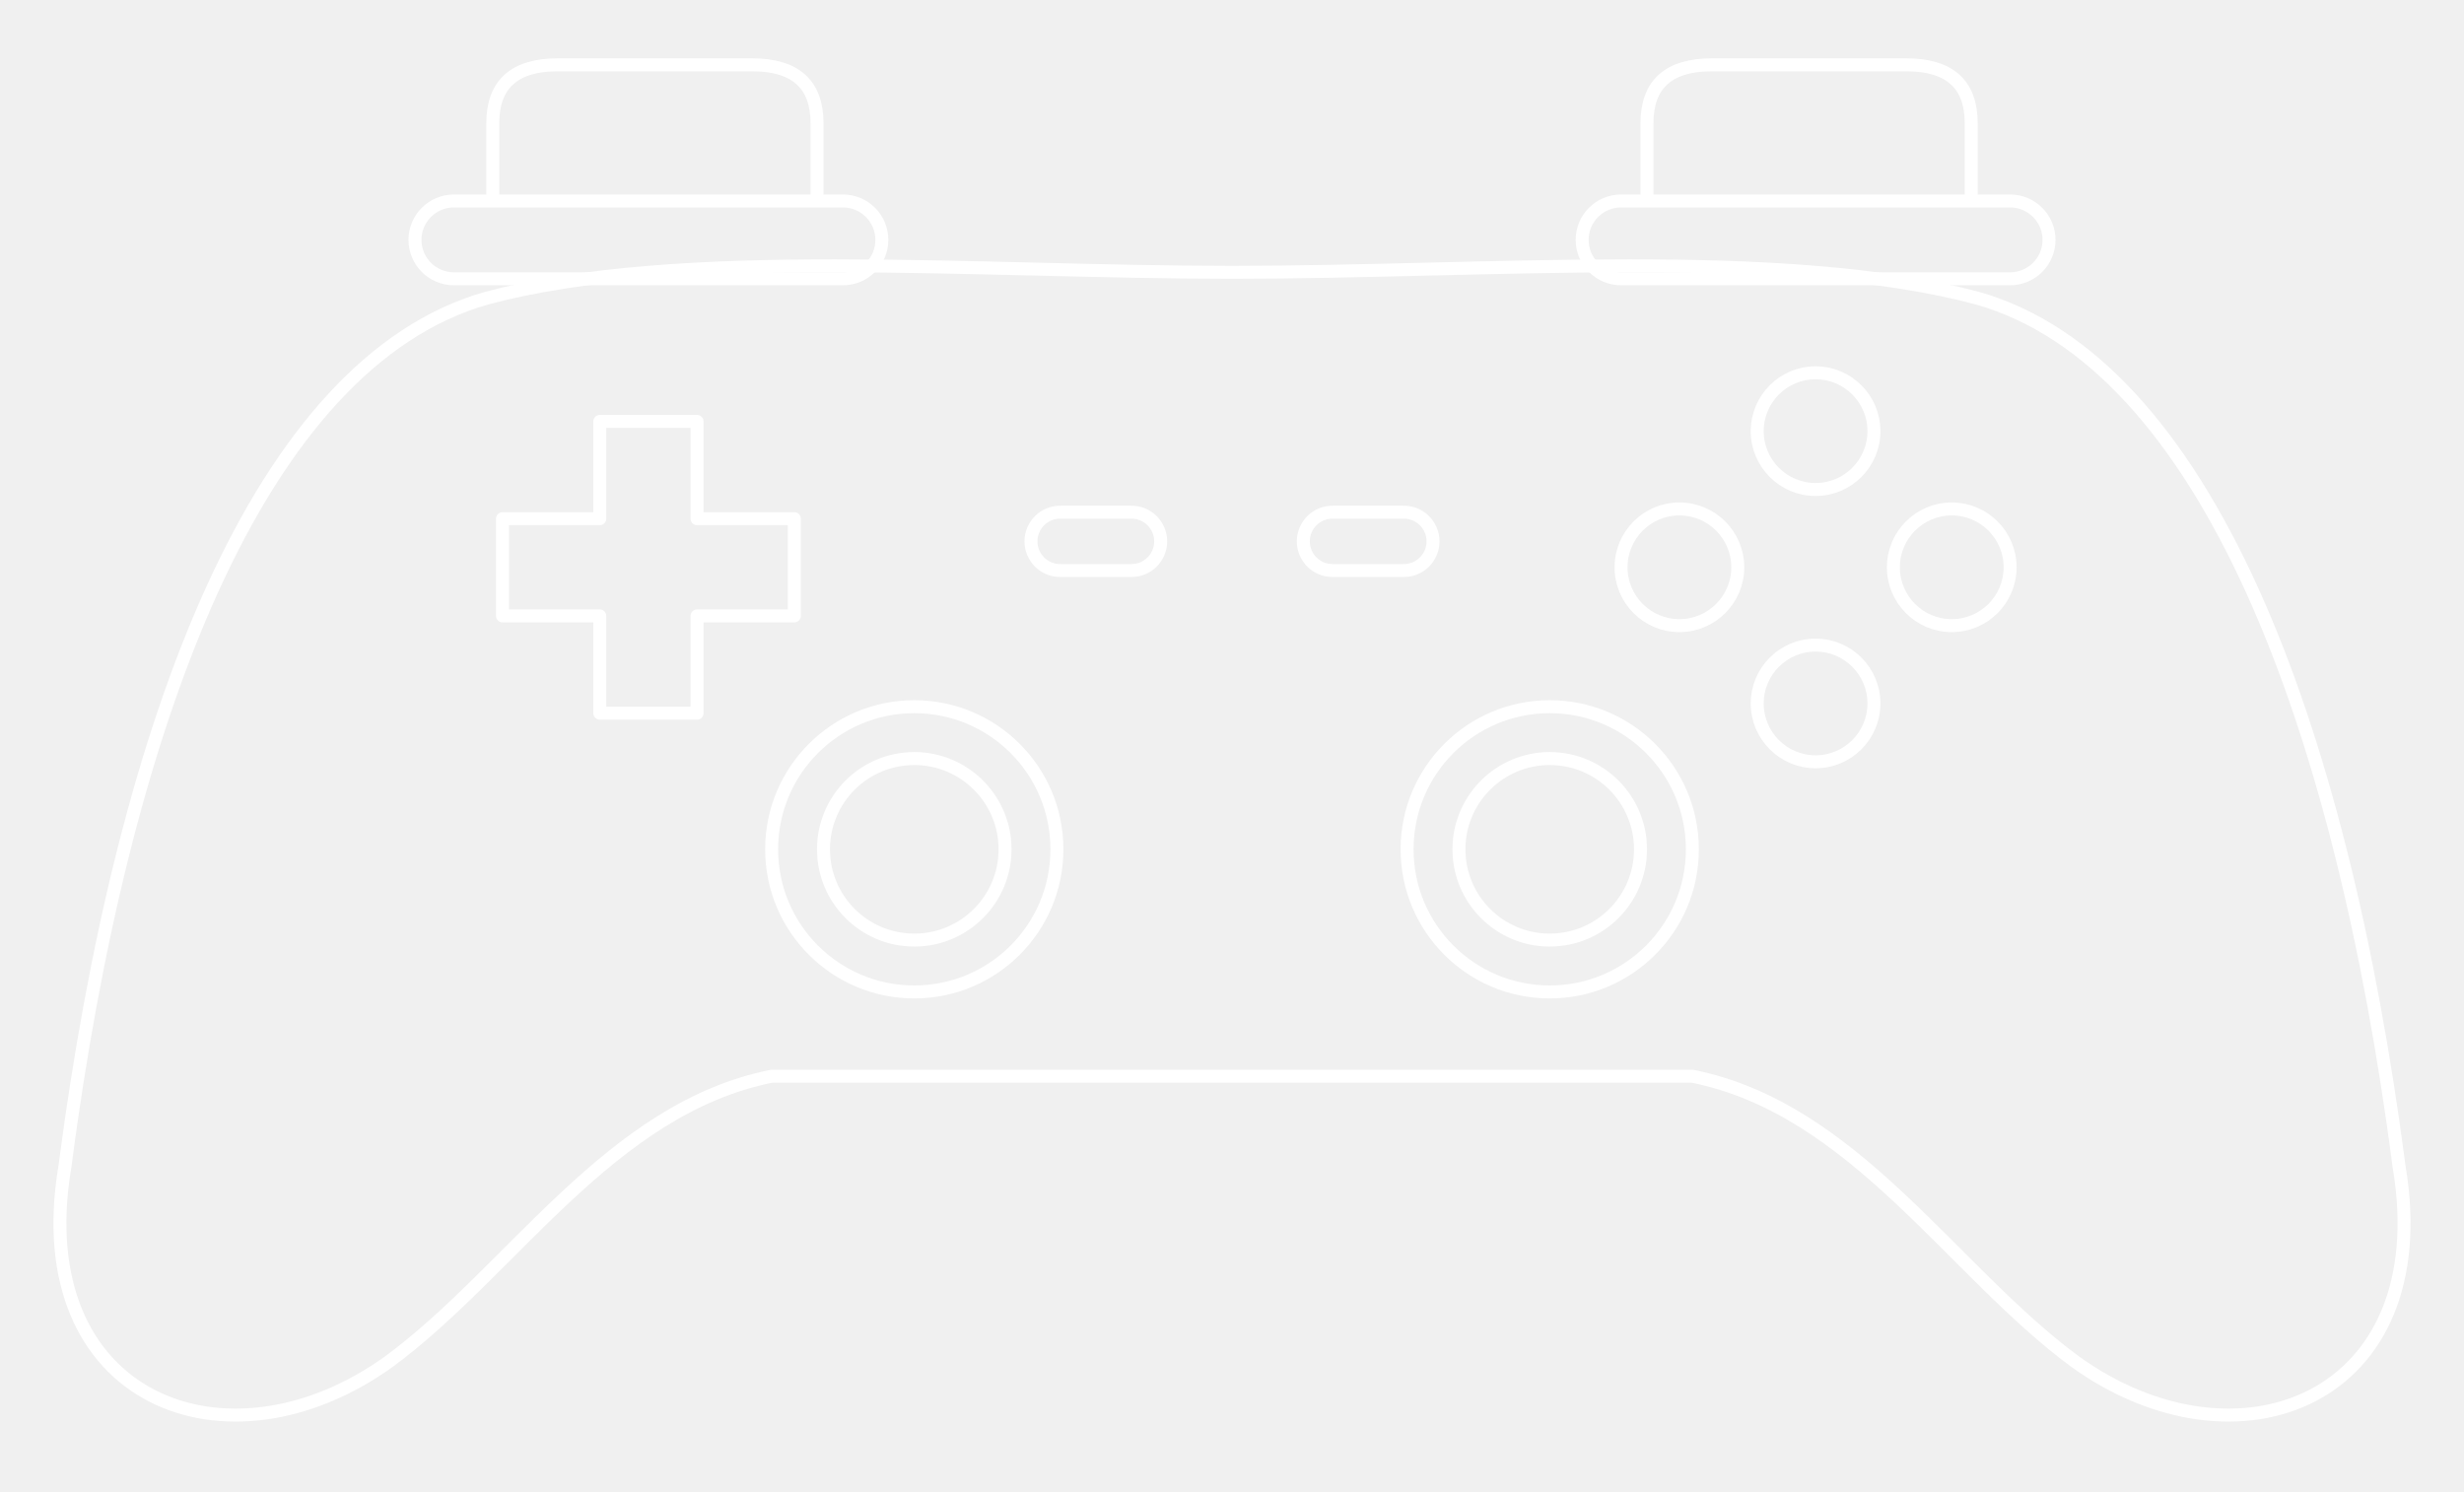
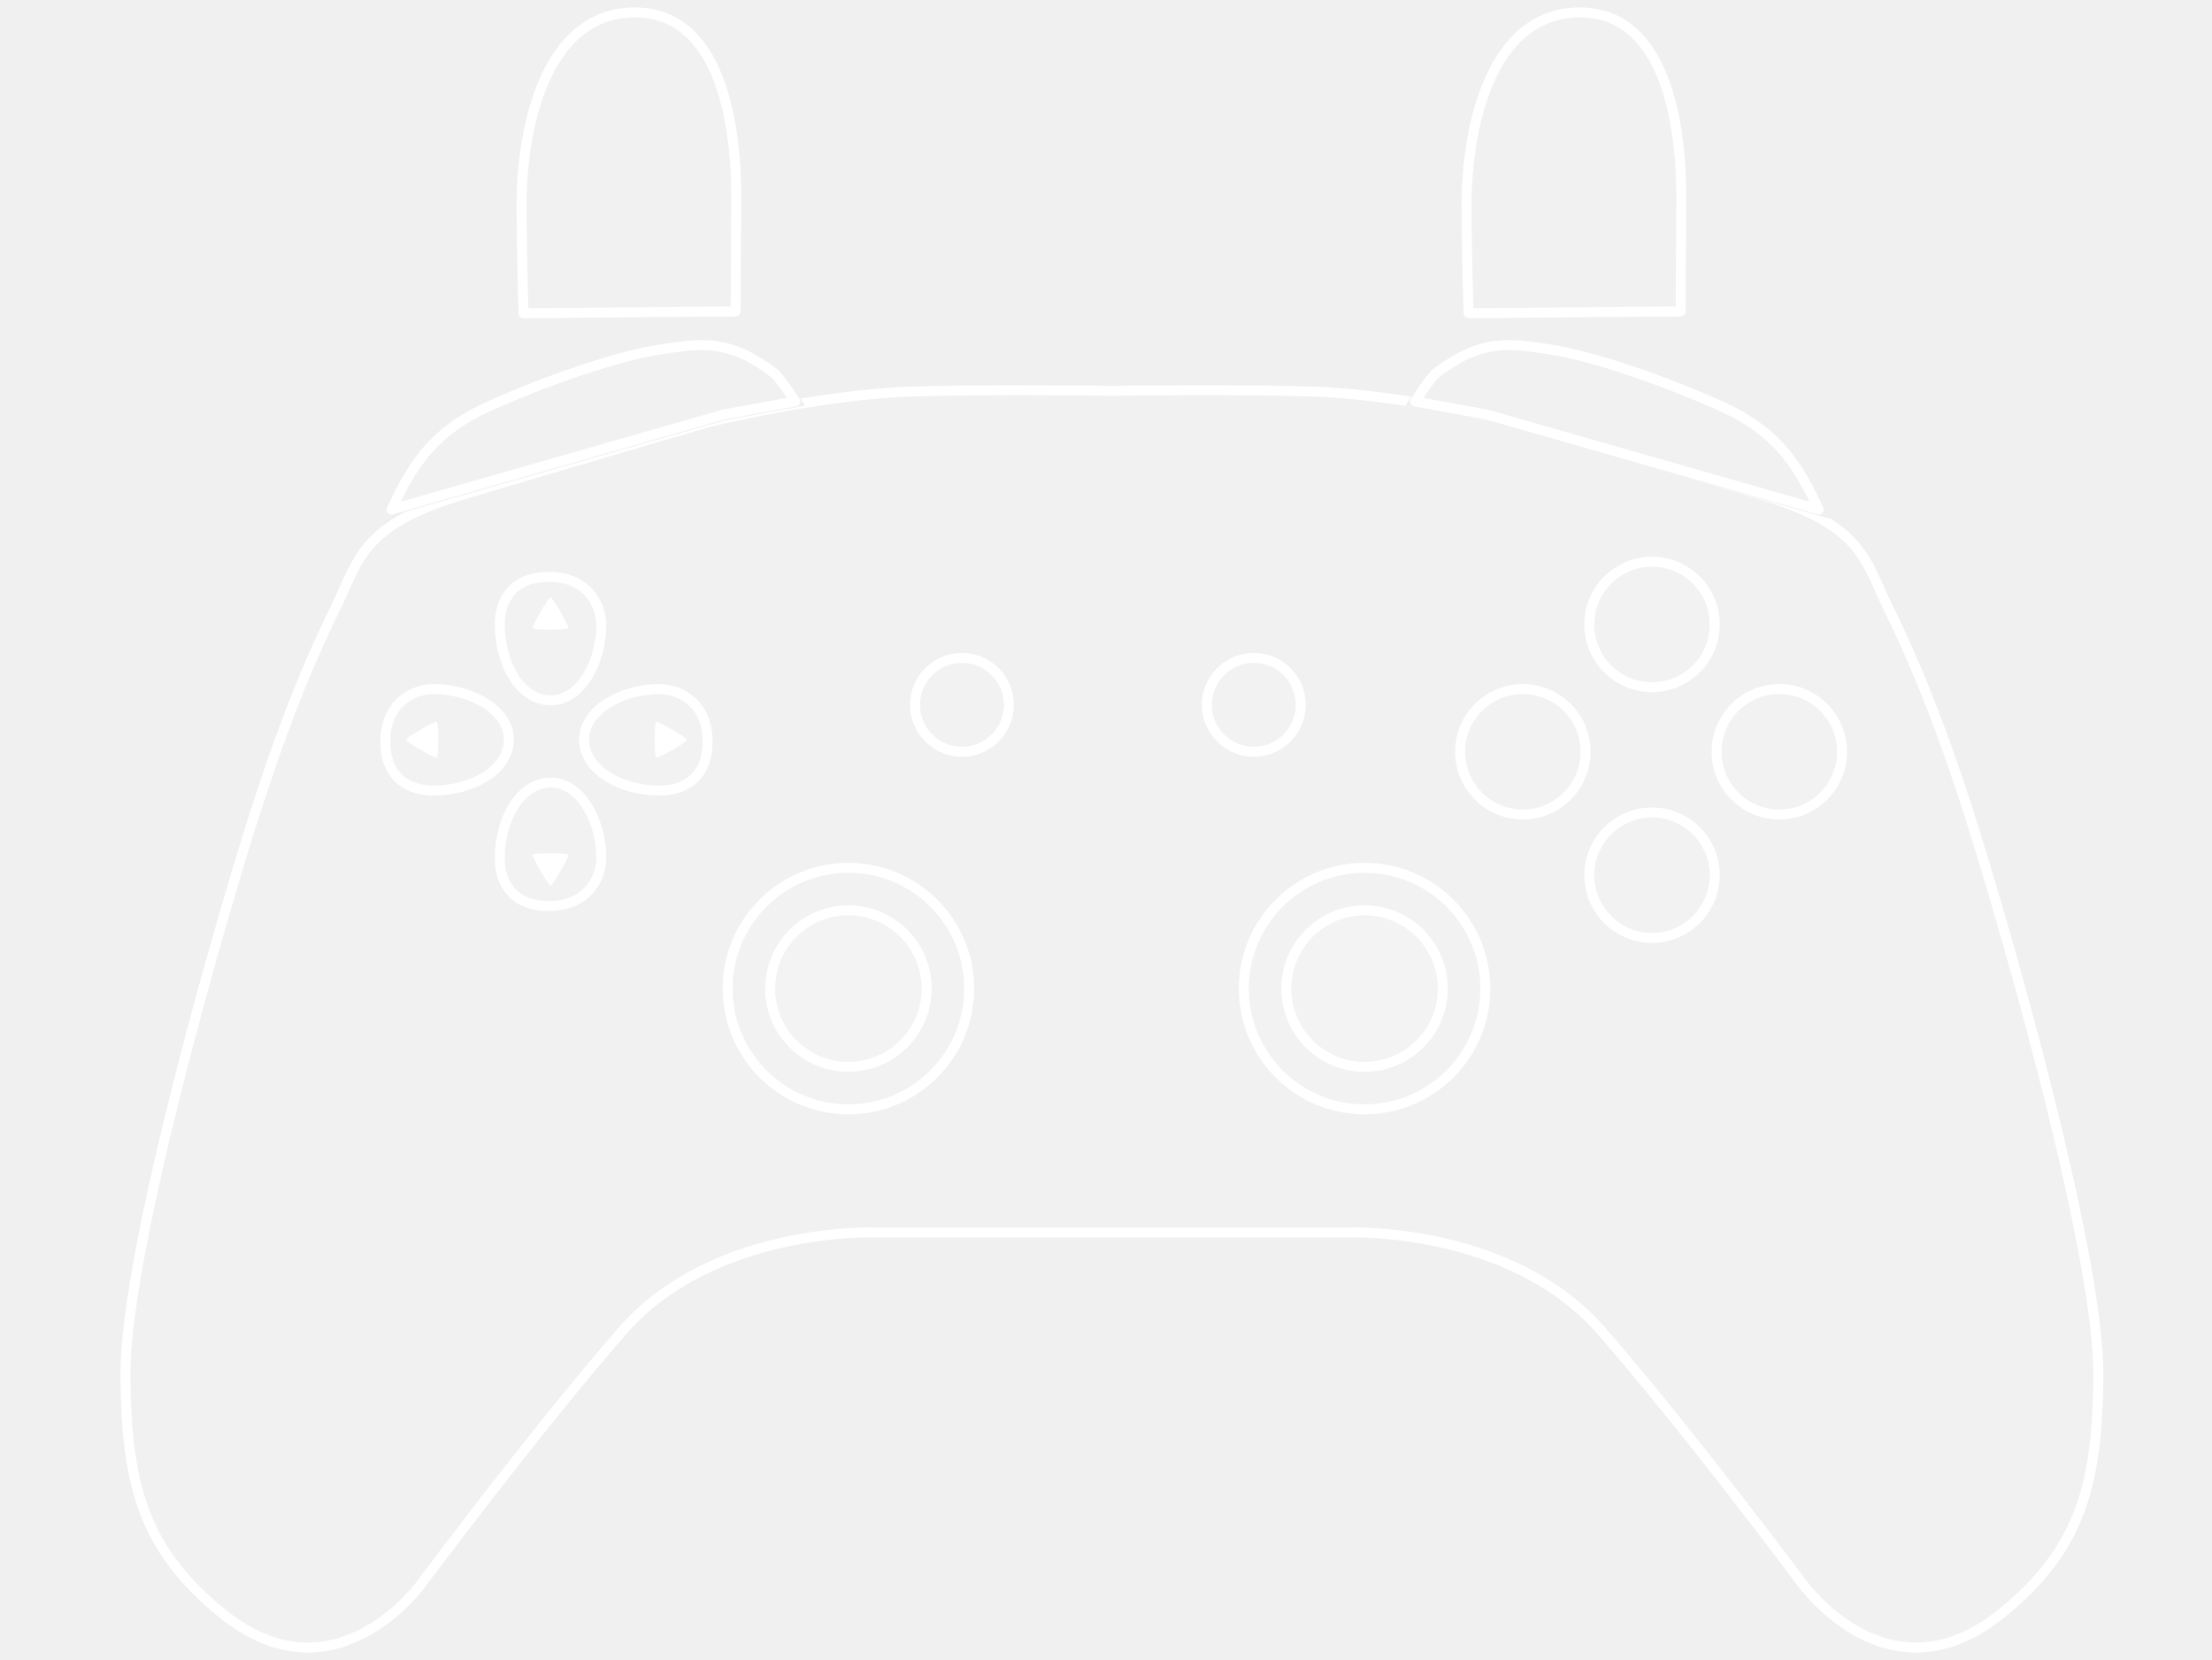
- <svg xmlns="http://www.w3.org/2000/svg" width="760" height="460" viewBox="0 0 760 460" fill="none" stroke="#FFFFFF" stroke-width="4" stroke-linecap="round" stroke-linejoin="round">
-   <path d="M152 60 V38 Q152 20 172 20 H232 Q252 20 252 38 V60" />
-   <path d="M508 60 V38 Q508 20 528 20 H588 Q608 20 608 38 V60" />
-   <rect x="128" y="62" width="144" height="24" rx="12" />
-   <rect x="488" y="62" width="144" height="24" rx="12" />
-   <path d="M150 92 C210 76 300 84 380 84 C460 84 550 76 610 92 C680 112 722 222 740 360 C752 432 690 456 640 420 C602 392 572 342 522 332 L238 332 C188 342 158 392 120 420 C70 456 8 432 20 360 C38 222 80 112 150 92 Z" />
-   <path d="M185 130 H215 V160 H245 V190 H215 V220 H185 V190 H155 V160 H185 Z" />
-   <circle cx="560" cy="133" r="18" />
-   <circle cx="602" cy="175" r="18" />
-   <circle cx="560" cy="217" r="18" />
-   <circle cx="518" cy="175" r="18" />
-   <circle cx="282" cy="262" r="44" />
-   <circle cx="282" cy="262" r="28" />
-   <circle cx="478" cy="262" r="44" />
-   <circle cx="478" cy="262" r="28" />
-   <rect x="318" y="158" width="40" height="18" rx="9" />
-   <rect x="402" y="158" width="40" height="18" rx="9" />
+ <svg xmlns="http://www.w3.org/2000/svg" width="188.698" height="141.554" viewBox="0 0 188.698 141.554">
+   <defs>
+     <mask id="under-bumpers" maskUnits="userSpaceOnUse" x="1025.69" y="608.882" width="188.698" height="141.554">
+       <rect x="1025.69" y="608.882" width="188.698" height="141.554" fill="#fff" />
+       <path d="m 1059.087,652.348 c 1.629,-3.412 3.257,-6.515 8.221,-8.764 4.964,-2.249 11.091,-4.343 14.658,-4.886 3.567,-0.543 5.881,-0.94 9.772,2.017 0.483,0.367 1.79,2.413 1.79,2.413 l -6.088,1.107 z" fill="#000" stroke="#000" />
+       <path d="m 1180.851,652.348 c -1.629,-3.412 -3.257,-6.515 -8.221,-8.764 -4.964,-2.249 -11.091,-4.343 -14.658,-4.886 -3.567,-0.543 -5.881,-0.94 -9.772,2.017 -0.483,0.367 -1.79,2.413 -1.79,2.413 l 6.088,1.107 z" fill="#000" stroke="#000" />
+     </mask>
+   </defs>
+   <g transform="translate(-1025.693,-608.8819)" stroke-width="0.85" stroke-linecap="round" stroke-linejoin="round">
+     <g id="body" mask="url(#under-bumpers)">
+       <path d="m 1114.457,642.169 c -3.538,-0.011 -7.87,0.008 -11.049,0.114 -7.913,0.271 -17.399,2.646 -17.399,2.646 0,0 -11.996,3.497 -20.77,6.129 -8.774,2.632 -8.906,5.559 -10.913,9.652 -3.739,7.622 -6.416,15.465 -9.707,26.872 -3.29,11.407 -8.297,30.474 -8.226,38.717 0.078,9.106 1.456,14.685 8.226,20.181 9.729,7.898 17.11,-2.632 17.11,-2.632 0,0 9.856,-13.207 17.11,-21.498 7.678,-8.774 21.278,-8.336 21.278,-8.336 h 20.235 0.385 20.235 c 0,0 13.6,-0.439 21.278,8.336 7.254,8.291 17.11,21.498 17.11,21.498 0,0 7.382,10.531 17.11,2.632 6.771,-5.497 8.148,-11.076 8.226,-20.181 0.071,-8.244 -4.936,-27.311 -8.226,-38.717 -3.291,-11.407 -5.968,-19.249 -9.707,-26.872 -2.008,-4.093 -2.139,-7.02 -10.913,-9.652 -8.775,-2.632 -20.77,-6.129 -20.77,-6.129 0,0 -9.486,-2.374 -17.399,-2.646 -6.26,-0.215 -16.81,-0.071 -17.137,-0.067 -0.161,0 -2.659,-0.037 -6.088,-0.047 z" fill="#fff" fill-opacity="0.06" stroke="#fff" />
+     </g>
+     <g id="l2">
+       <path d="m 1070.352,635.606 18.097,-0.164 c 0,0 0.019,-5.866 0.055,-9.158 0.067,-6.174 -1.097,-16.397 -8.72,-16.342 -7.623,0.055 -9.597,9.971 -9.597,16.342 0,3.825 0.165,9.323 0.165,9.323 z" fill="#fff" fill-opacity="0.06" stroke="#fff" />
+     </g>
+     <g id="r2">
+       <path d="m 1150.968,635.606 18.097,-0.164 c 0,0 0.019,-5.866 0.055,-9.158 0.067,-6.174 -1.097,-16.397 -8.72,-16.342 -7.623,0.055 -9.597,9.971 -9.597,16.342 0,3.825 0.165,9.323 0.165,9.323 z" fill="#fff" fill-opacity="0.06" stroke="#fff" />
+     </g>
+     <g id="l1">
+       <path d="m 1059.087,652.348 c 1.629,-3.412 3.257,-6.515 8.221,-8.764 4.964,-2.249 11.091,-4.343 14.658,-4.886 3.567,-0.543 5.881,-0.94 9.772,2.017 0.483,0.367 1.79,2.413 1.79,2.413 l -6.088,1.107 z" fill="#fff" fill-opacity="0.06" stroke="#fff" />
+     </g>
+     <g id="r1">
+       <path d="m 1180.851,652.348 c -1.629,-3.412 -3.257,-6.515 -8.221,-8.764 -4.964,-2.249 -11.091,-4.343 -14.658,-4.886 -3.567,-0.543 -5.881,-0.94 -9.772,2.017 -0.483,0.367 -1.79,2.413 -1.79,2.413 l 6.088,1.107 z" fill="#fff" fill-opacity="0.06" stroke="#fff" />
+     </g>
+     <g id="dpad_up">
+       <path d="m 1068.33,662.223 c -0.035,-1.588 0.671,-4.062 4.029,-4.132 3.357,-0.071 4.63,2.292 4.63,4.132 0,2.965 -1.661,6.397 -4.311,6.397 -2.65,0 -4.347,-3.199 -4.347,-6.397 z" fill="#fff" fill-opacity="0.06" stroke="#fff" />
+       <path d="m 2013.925,3173.666 c -0.589,-1.02 8.637,-17 9.815,-17 1.178,0 10.404,15.98 9.815,17 -0.589,1.02 -19.041,1.02 -19.63,0 z" transform="matrix(0.155308,0,0,0.155308,758.3555,169.5821)" fill="#fff" stroke="none" />
+     </g>
+     <g id="dpad_down">
+       <path d="m 1068.33,682.035 c -0.035,1.588 0.671,4.062 4.029,4.132 3.357,0.071 4.63,-2.292 4.63,-4.132 0,-2.965 -1.661,-6.397 -4.311,-6.397 -2.65,0 -4.347,3.199 -4.347,6.397 z" fill="#fff" fill-opacity="0.06" stroke="#fff" />
+       <path d="m 2013.925,3173.666 c -0.589,-1.02 8.637,-17 9.815,-17 1.178,0 10.404,15.98 9.815,17 -0.589,1.02 -19.041,1.02 -19.63,0 z" transform="matrix(0.155308,0,0,-0.155308,758.3555,1174.676)" fill="#fff" stroke="none" />
+     </g>
+     <g id="dpad_left">
+       <path d="m 1062.702,676.315 c -1.588,0.035 -4.062,-0.671 -4.132,-4.029 -0.071,-3.357 2.292,-4.629 4.132,-4.629 2.965,0 6.397,1.661 6.397,4.311 0,2.65 -3.199,4.347 -6.397,4.347 z" fill="#fff" fill-opacity="0.06" stroke="#fff" />
+       <path d="m 2013.925,3173.666 c -0.589,-1.02 8.637,-17 9.815,-17 1.178,0 10.404,15.98 9.815,17 -0.589,1.02 -19.041,1.02 -19.63,0 z" transform="matrix(0,-0.155308,0.155308,0,570.0612,986.2896)" fill="#fff" stroke="none" />
+     </g>
+     <g id="dpad_right">
+       <path d="m 1081.921,676.315 c 1.588,0.035 4.062,-0.671 4.132,-4.029 0.071,-3.357 -2.292,-4.629 -4.132,-4.629 -2.965,0 -6.397,1.661 -6.397,4.311 0,2.65 3.199,4.347 6.397,4.347 z" fill="#fff" fill-opacity="0.06" stroke="#fff" />
+       <path d="m 2013.925,3173.666 c -0.589,-1.02 8.637,-17 9.815,-17 1.178,0 10.404,15.98 9.815,17 -0.589,1.02 -19.041,1.02 -19.63,0 z" transform="matrix(0,-0.155308,-0.155308,0,1574.562,986.2896)" fill="#fff" stroke="none" />
+     </g>
+     <g id="face_north">
+       <circle cx="1166.62" cy="662.149" r="5.351" fill="#fff" fill-opacity="0.06" stroke="#fff" />
+     </g>
+     <g id="face_south">
+       <circle cx="1166.62" cy="683.536" r="5.351" fill="#fff" fill-opacity="0.06" stroke="#fff" />
+     </g>
+     <g id="face_west">
+       <circle cx="1155.6" cy="673.007" r="5.351" fill="#fff" fill-opacity="0.06" stroke="#fff" />
+     </g>
+     <g id="face_east">
+       <circle cx="1177.479" cy="673.007" r="5.351" fill="#fff" fill-opacity="0.06" stroke="#fff" />
+     </g>
+     <g id="ls">
+       <circle cx="1098.067" cy="693.208" r="10.302" fill="#fff" fill-opacity="0.06" stroke="#fff" />
+       <circle cx="1098.067" cy="693.208" r="6.675" fill="#fff" fill-opacity="0.06" stroke="#fff" />
+     </g>
+     <g id="rs">
+       <circle cx="1142.099" cy="693.208" r="10.302" fill="#fff" fill-opacity="0.06" stroke="#fff" />
+       <circle cx="1142.099" cy="693.208" r="6.675" fill="#fff" fill-opacity="0.06" stroke="#fff" />
+     </g>
+     <g id="select">
+       <circle cx="1107.754" cy="669.004" r="4.003" fill="#fff" fill-opacity="0.06" stroke="#fff" />
+     </g>
+     <g id="start">
+       <circle cx="1132.651" cy="669.004" r="4.003" fill="#fff" fill-opacity="0.06" stroke="#fff" />
+     </g>
+   </g>
</svg>
